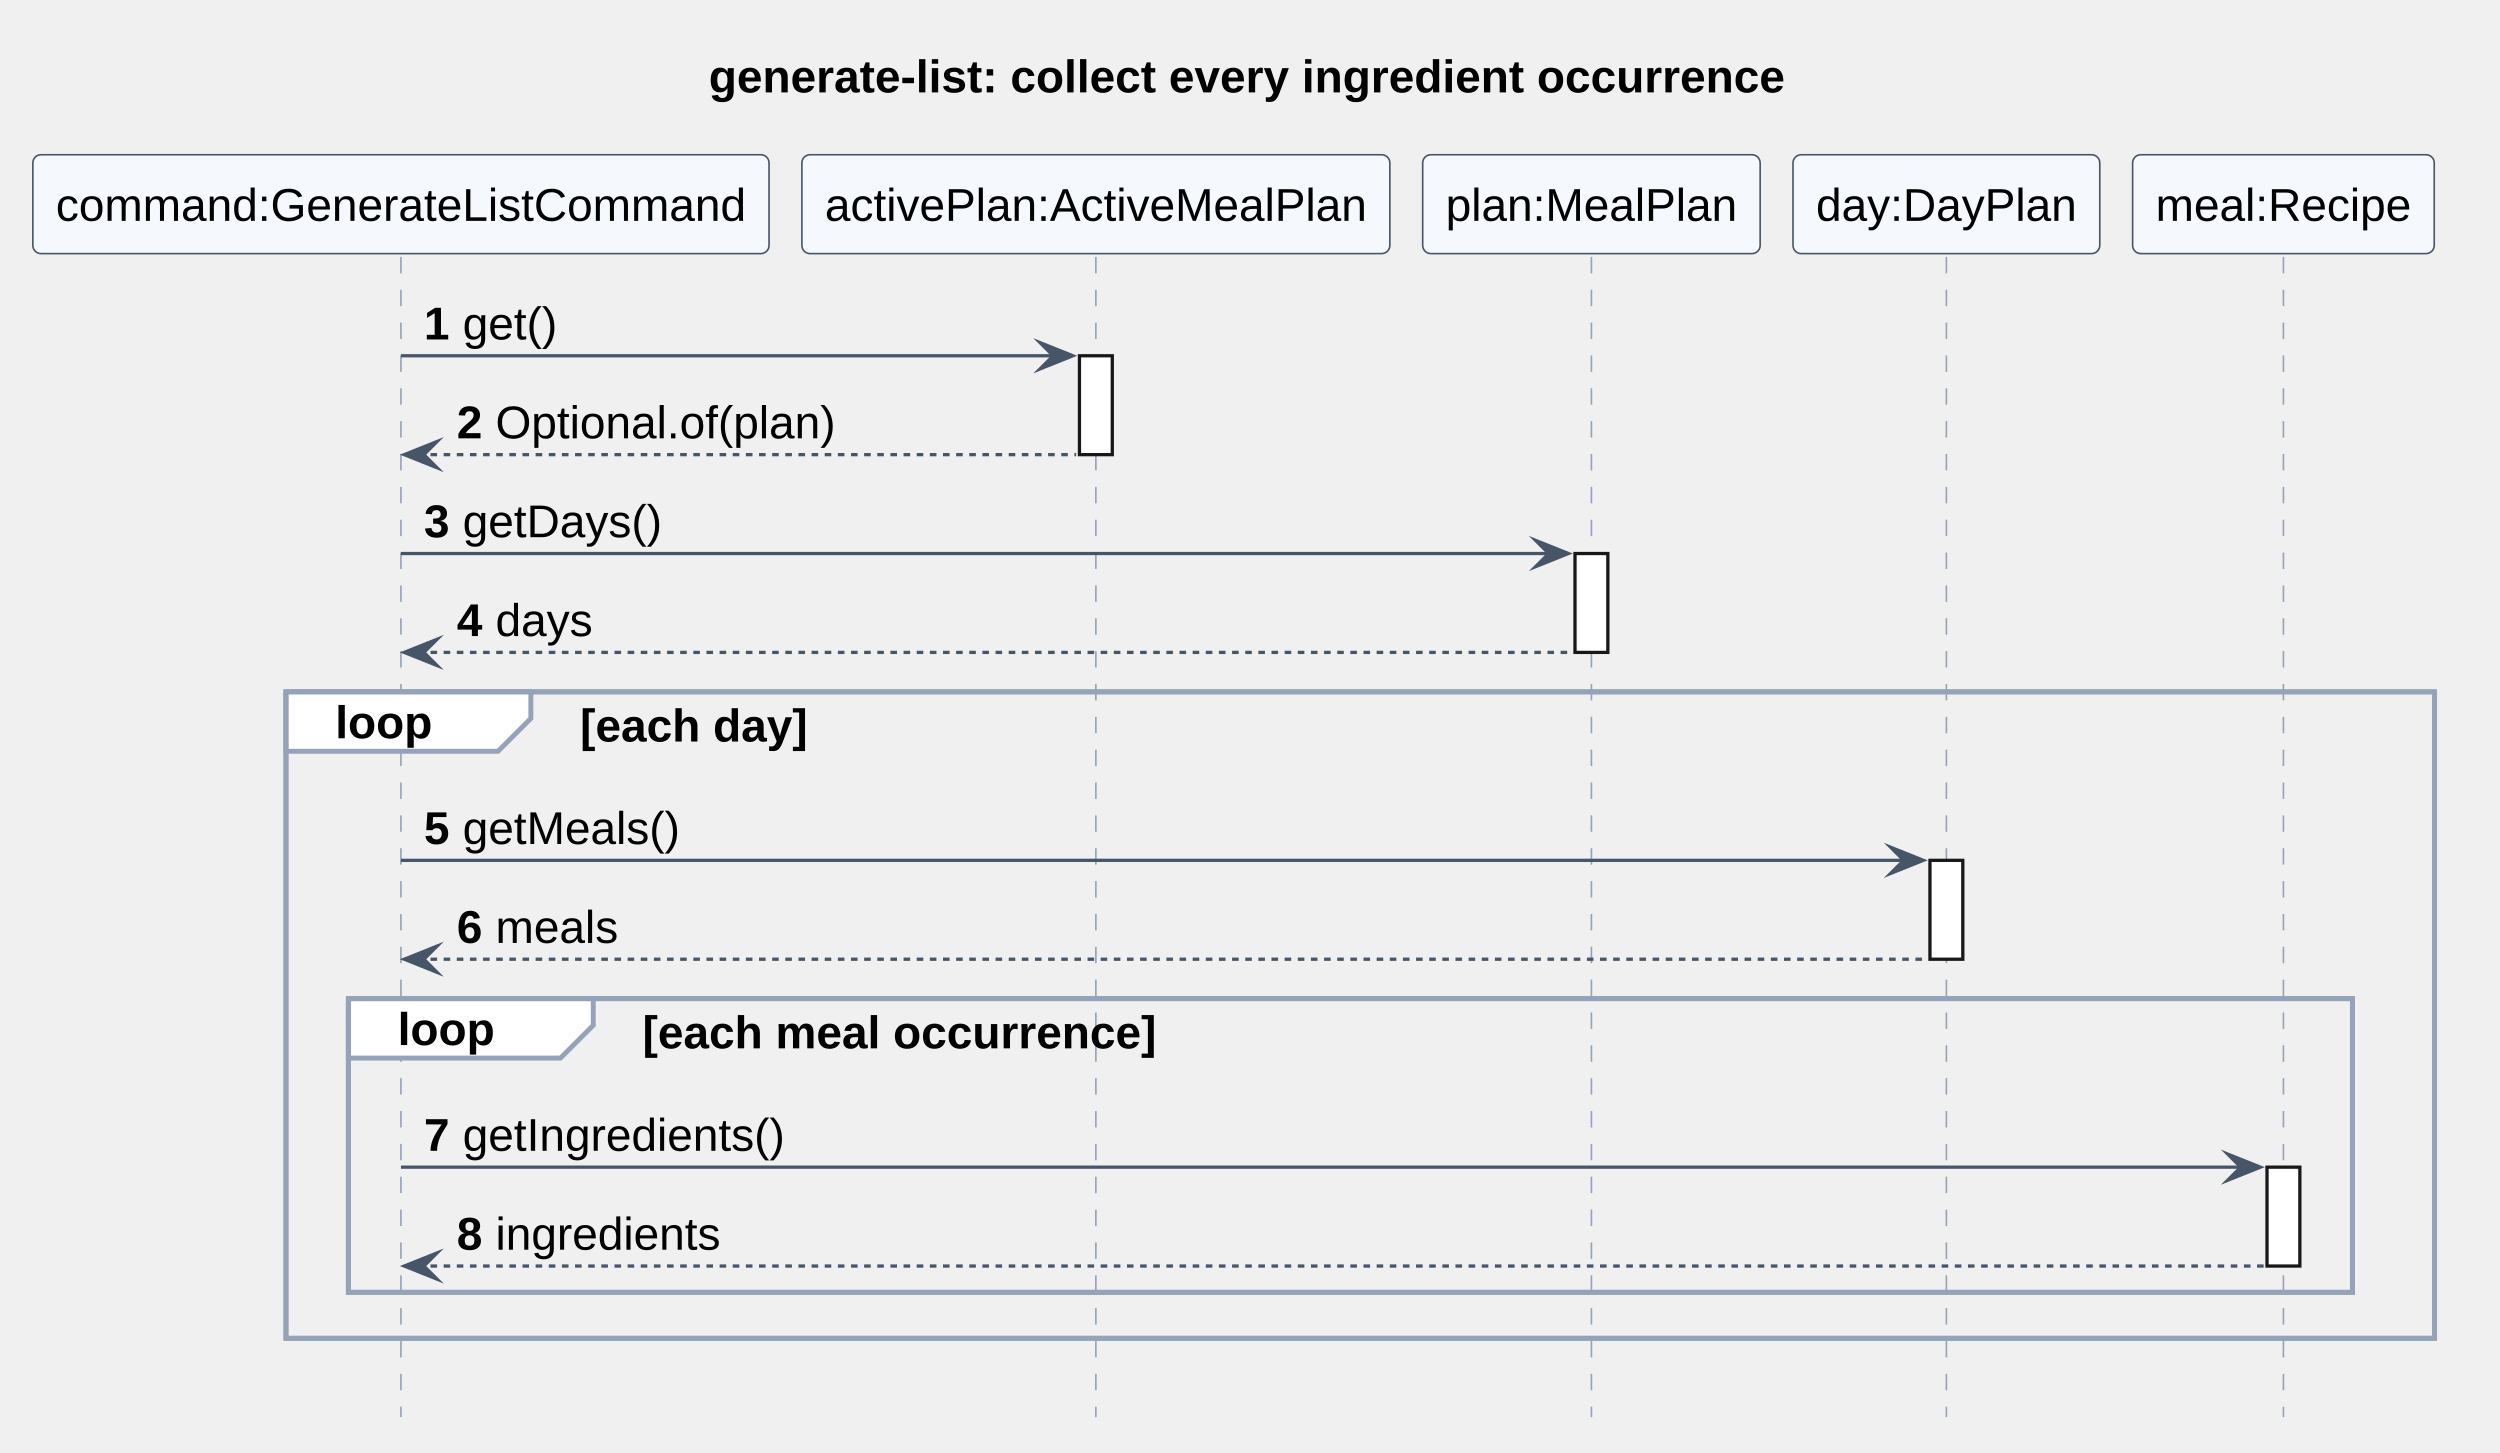
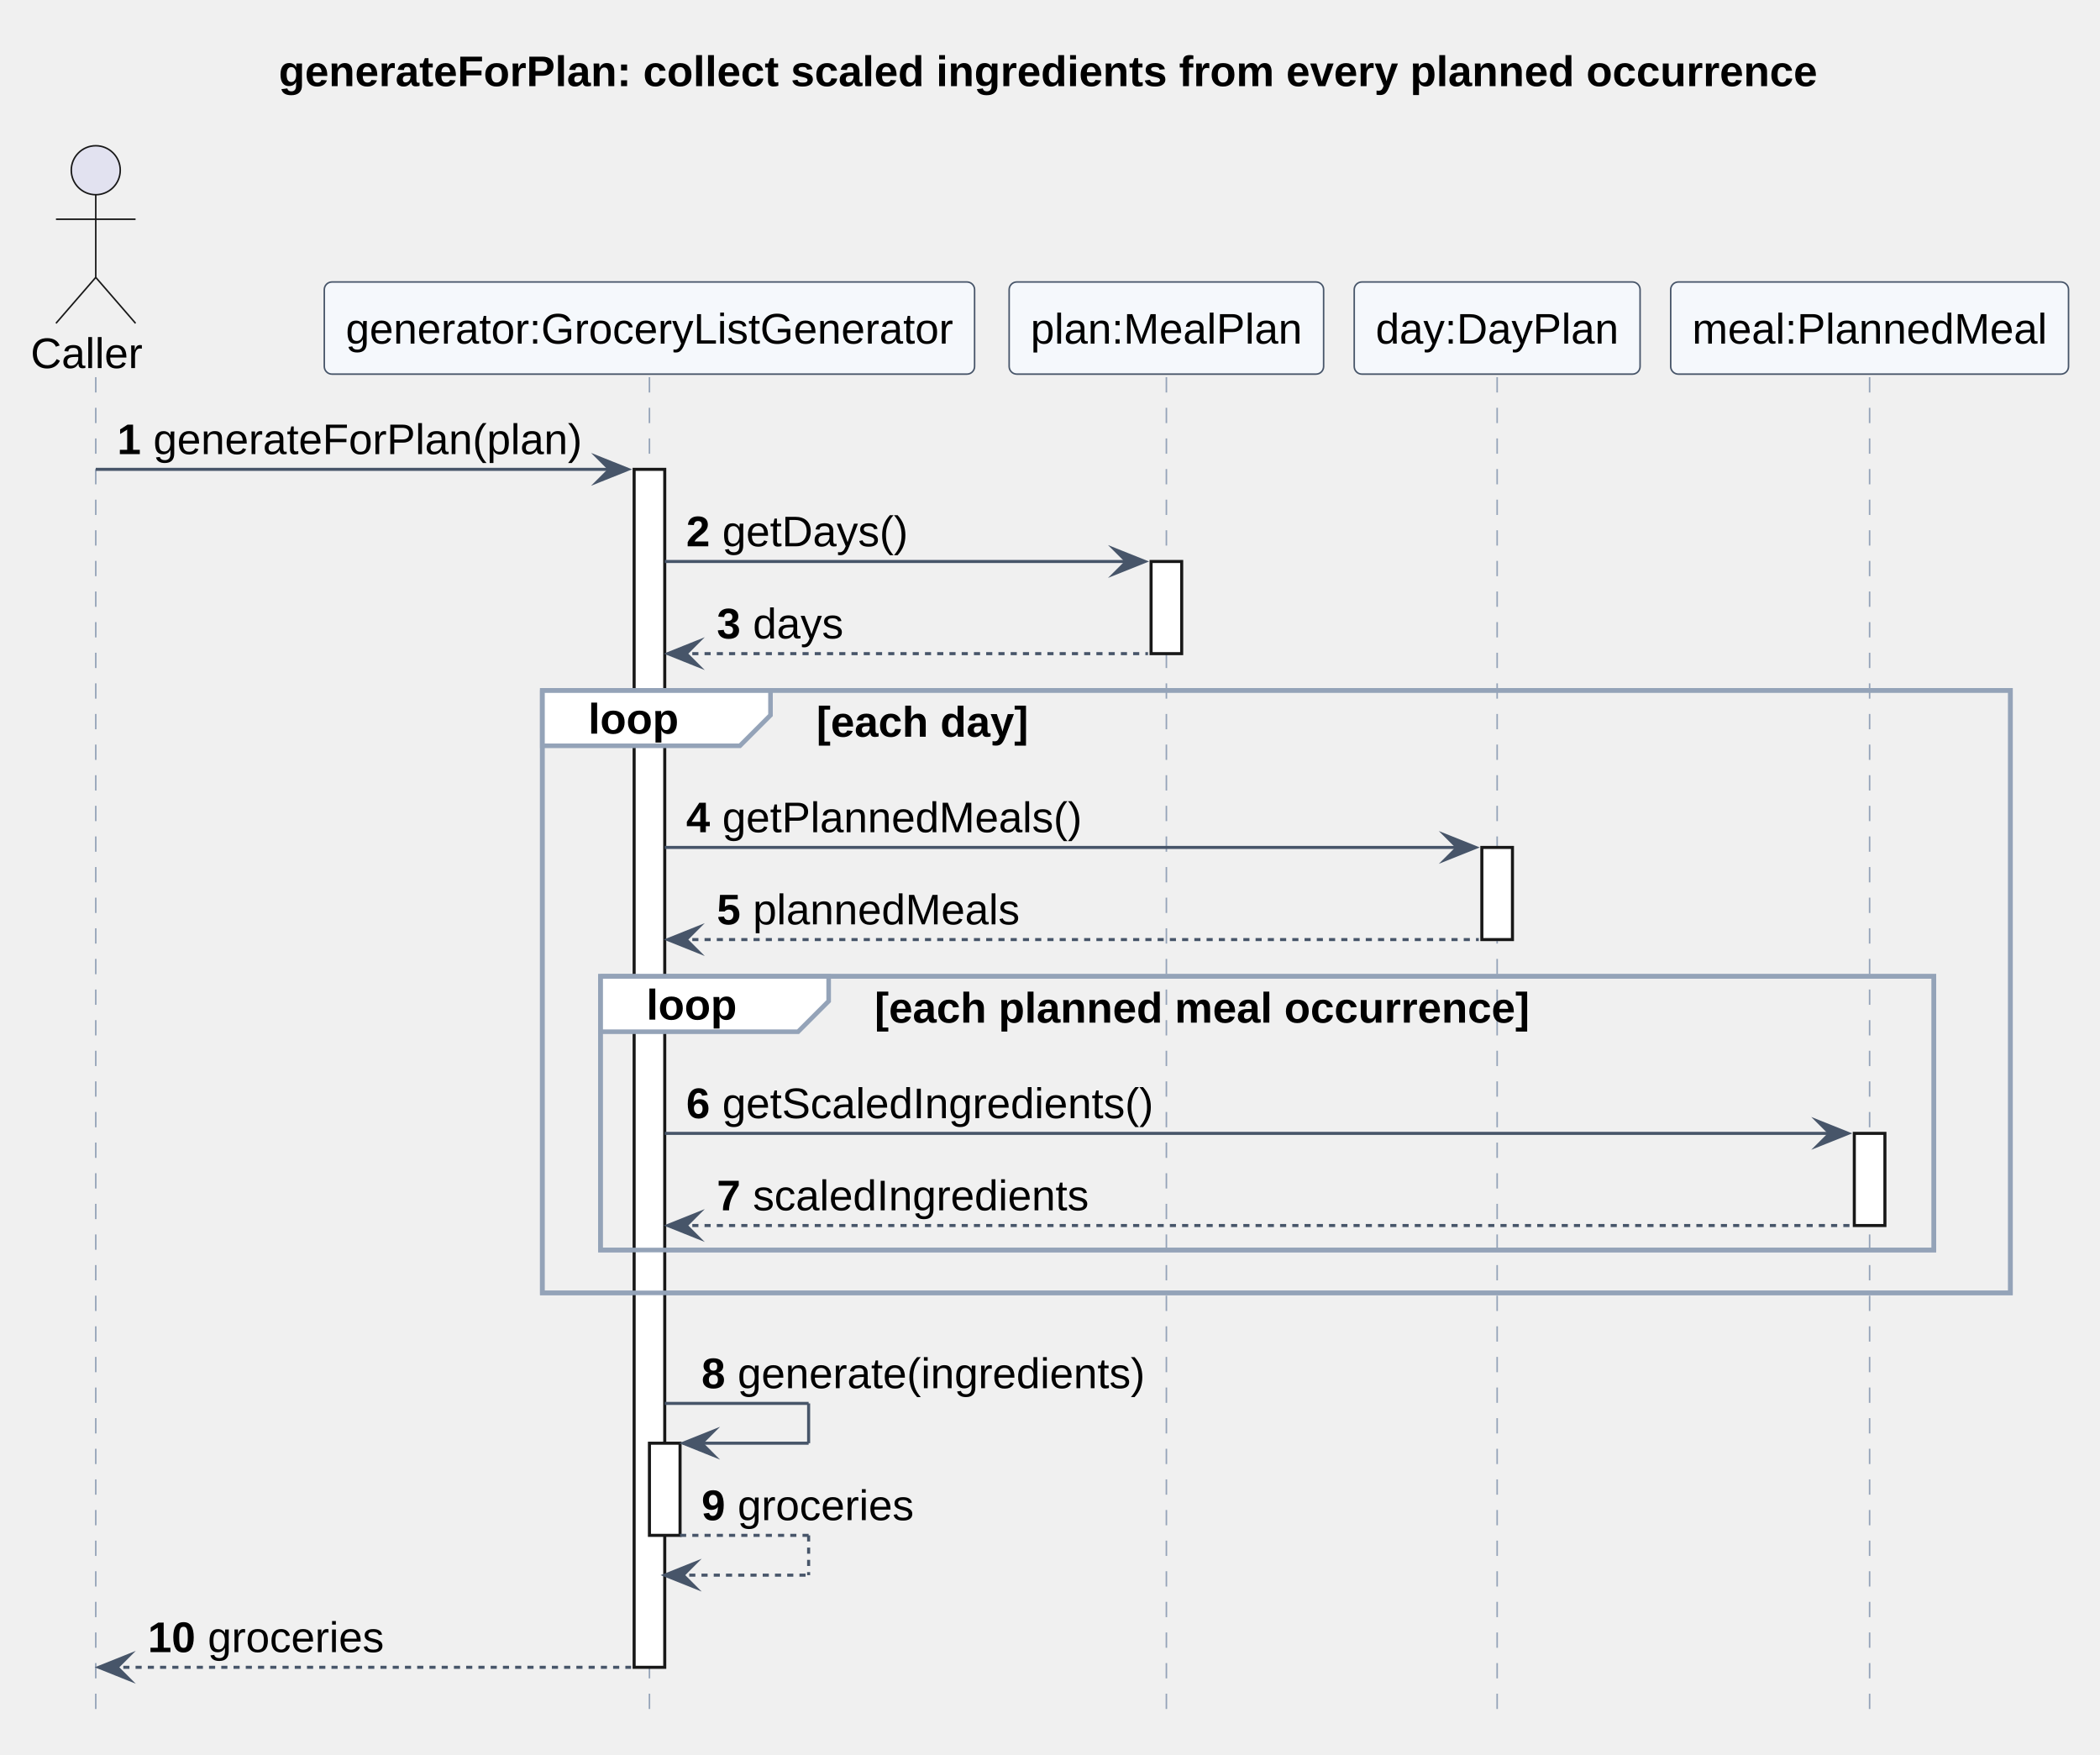
- <svg xmlns="http://www.w3.org/2000/svg" version="1.1" data-diagram-type="SEQUENCE" style="width:761px;height:442px;background:#FFFFFF;" width="761px" height="442px" viewBox="0 0 761 442" zoomAndPan="magnify" preserveAspectRatio="none" contentStyleType="text/css">
+ <svg xmlns="http://www.w3.org/2000/svg" version="1.1" data-diagram-type="SEQUENCE" style="width:686px;height:573px;background:#FFFFFF;" width="686px" height="573px" viewBox="0 0 686 573" zoomAndPan="magnify" preserveAspectRatio="none" contentStyleType="text/css">
  <defs />
  <g font-family="sans-serif" lengthAdjust="spacing">
    <g class="title" data-source-line="2">
-       <text x="215.756" y="28.132" fill="#000" font-size="14" textLength="327.564" font-weight="700" font-family="Arial">generate-list: collect every ingredient occurrence</text>
+       <text x="91.053" y="28.132" fill="#000" font-size="14" textLength="502.612" font-weight="700" font-family="Arial">generateForPlan: collect scaled ingredients from every planned occurrence</text>
    </g>
-     <rect x="87.048" y="210.592" width="654.029" height="196.789" fill="none" style="stroke:#94A3B8;stroke-width:1.5;" />
-     <rect x="106.048" y="303.986" width="610.029" height="89.395" fill="none" style="stroke:#94A3B8;stroke-width:1.5;" />
-     <g class="participant-lifeline" data-qualified-name="Command" data-entity-uid="part1" id="part1-lifeline" data-source-line="5">
+     <rect x="177.151" y="225.493" width="479.588" height="196.789" fill="none" style="stroke:#94A3B8;stroke-width:1.5;" />
+     <rect x="196.151" y="318.888" width="435.588" height="89.395" fill="none" style="stroke:#94A3B8;stroke-width:1.5;" />
+     <g class="participant-lifeline" data-qualified-name="Caller" data-entity-uid="part1" id="part1-lifeline" data-source-line="5">
      <g>
-         <rect x="118.548" y="78.197" width="8" height="353.184" fill="#000" fill-opacity="0" />
-         <line x1="122.048" y1="78.197" x2="122.048" y2="431.381" style="stroke:#94A3B8;stroke-width:0.5;stroke-dasharray:5,5;" />
+         <rect x="27.783" y="123.197" width="8" height="439.381" fill="#000" fill-opacity="0" />
+         <line x1="31.283" y1="123.197" x2="31.283" y2="562.578" style="stroke:#94A3B8;stroke-width:0.5;stroke-dasharray:5,5;" />
      </g>
    </g>
-     <g class="participant-lifeline" data-qualified-name="Active" data-entity-uid="part2" id="part2-lifeline" data-source-line="6">
+     <g class="participant-lifeline" data-qualified-name="Generator" data-entity-uid="part2" id="part2-lifeline" data-source-line="6">
      <g>
-         <rect x="330.082" y="78.197" width="8" height="353.184" fill="#000" fill-opacity="0" />
-         <line x1="333.582" y1="78.197" x2="333.582" y2="431.381" style="stroke:#94A3B8;stroke-width:0.5;stroke-dasharray:5,5;" />
+         <rect x="208.651" y="123.197" width="8" height="439.381" fill="#000" fill-opacity="0" />
+         <line x1="212.151" y1="123.197" x2="212.151" y2="562.578" style="stroke:#94A3B8;stroke-width:0.5;stroke-dasharray:5,5;" />
      </g>
    </g>
    <g>
-       <rect x="328.582" y="108.296" width="10" height="30.099" fill="#FFF" style="stroke:#181818;stroke-width:1;" />
+       <rect x="207.151" y="153.296" width="10" height="391.282" fill="#FFF" style="stroke:#181818;stroke-width:1;" />
+     </g>
+     <g>
+       <rect x="212.151" y="471.381" width="10" height="30.099" fill="#FFF" style="stroke:#181818;stroke-width:1;" />
    </g>
    <g class="participant-lifeline" data-qualified-name="Plan" data-entity-uid="part3" id="part3-lifeline" data-source-line="7">
      <g>
-         <rect x="480.929" y="78.197" width="8" height="353.184" fill="#000" fill-opacity="0" />
-         <line x1="484.429" y1="78.197" x2="484.429" y2="431.381" style="stroke:#94A3B8;stroke-width:0.5;stroke-dasharray:5,5;" />
+         <rect x="377.519" y="123.197" width="8" height="439.381" fill="#000" fill-opacity="0" />
+         <line x1="381.019" y1="123.197" x2="381.019" y2="562.578" style="stroke:#94A3B8;stroke-width:0.5;stroke-dasharray:5,5;" />
      </g>
    </g>
    <g>
-       <rect x="479.429" y="168.493" width="10" height="30.099" fill="#FFF" style="stroke:#181818;stroke-width:1;" />
+       <rect x="376.019" y="183.395" width="10" height="30.099" fill="#FFF" style="stroke:#181818;stroke-width:1;" />
    </g>
    <g class="participant-lifeline" data-qualified-name="Day" data-entity-uid="part4" id="part4-lifeline" data-source-line="8">
      <g>
-         <rect x="588.98" y="78.197" width="8" height="353.184" fill="#000" fill-opacity="0" />
-         <line x1="592.48" y1="78.197" x2="592.48" y2="431.381" style="stroke:#94A3B8;stroke-width:0.5;stroke-dasharray:5,5;" />
+         <rect x="485.57" y="123.197" width="8" height="439.381" fill="#000" fill-opacity="0" />
+         <line x1="489.07" y1="123.197" x2="489.07" y2="562.578" style="stroke:#94A3B8;stroke-width:0.5;stroke-dasharray:5,5;" />
      </g>
    </g>
    <g>
-       <rect x="587.48" y="261.888" width="10" height="30.099" fill="#FFF" style="stroke:#181818;stroke-width:1;" />
+       <rect x="484.07" y="276.789" width="10" height="30.099" fill="#FFF" style="stroke:#181818;stroke-width:1;" />
    </g>
    <g class="participant-lifeline" data-qualified-name="Meal" data-entity-uid="part5" id="part5-lifeline" data-source-line="9">
      <g>
-         <rect x="691.577" y="78.197" width="8" height="353.184" fill="#000" fill-opacity="0" />
-         <line x1="695.077" y1="78.197" x2="695.077" y2="431.381" style="stroke:#94A3B8;stroke-width:0.5;stroke-dasharray:5,5;" />
+         <rect x="607.239" y="123.197" width="8" height="439.381" fill="#000" fill-opacity="0" />
+         <line x1="610.739" y1="123.197" x2="610.739" y2="562.578" style="stroke:#94A3B8;stroke-width:0.5;stroke-dasharray:5,5;" />
      </g>
    </g>
    <g>
-       <rect x="690.077" y="355.282" width="10" height="30.099" fill="#FFF" style="stroke:#181818;stroke-width:1;" />
+       <rect x="605.739" y="370.184" width="10" height="30.099" fill="#FFF" style="stroke:#181818;stroke-width:1;" />
    </g>
-     <g class="participant participant-head" data-qualified-name="Command" data-entity-uid="part1" id="part1-head" data-source-line="5">
-       <rect x="10" y="47.099" width="224.096" height="30.099" fill="#F5F8FC" style="stroke:#475569;stroke-width:0.5;" rx="2.5" ry="2.5" />
-       <text x="17" y="67.23" fill="#000" font-size="14" textLength="210.096" font-family="Arial">command:GenerateListCommand</text>
+     <g class="participant participant-head" data-qualified-name="Caller" data-entity-uid="part1" id="part1-head" data-source-line="5">
+       <text x="10" y="120.23" fill="#000" font-size="14" textLength="36.565" font-family="Arial">Caller</text>
+       <ellipse cx="31.283" cy="55.599" rx="8" ry="8" fill="#E2E2F0" style="stroke:#181818;stroke-width:0.5;" />
+       <path d="M31.283,63.599 L31.283,90.599 M18.283,71.599 L44.283,71.599 M31.283,90.599 L18.283,105.599 M31.283,90.599 L44.283,105.599" style="stroke:#181818;stroke-width:0.5;" fill="none" />
    </g>
-     <g class="participant participant-head" data-qualified-name="Active" data-entity-uid="part2" id="part2-head" data-source-line="6">
-       <rect x="244.096" y="47.099" width="178.972" height="30.099" fill="#F5F8FC" style="stroke:#475569;stroke-width:0.5;" rx="2.5" ry="2.5" />
-       <text x="251.096" y="67.23" fill="#000" font-size="14" textLength="164.972" font-family="Arial">activePlan:ActiveMealPlan</text>
+     <g class="participant participant-head" data-qualified-name="Generator" data-entity-uid="part2" id="part2-head" data-source-line="6">
+       <rect x="105.938" y="92.099" width="212.427" height="30.099" fill="#F5F8FC" style="stroke:#475569;stroke-width:0.5;" rx="2.5" ry="2.5" />
+       <text x="112.938" y="112.23" fill="#000" font-size="14" textLength="198.427" font-family="Arial">generator:GroceryListGenerator</text>
    </g>
    <g class="participant participant-head" data-qualified-name="Plan" data-entity-uid="part3" id="part3-head" data-source-line="7">
-       <rect x="433.067" y="47.099" width="102.724" height="30.099" fill="#F5F8FC" style="stroke:#475569;stroke-width:0.5;" rx="2.5" ry="2.5" />
-       <text x="440.067" y="67.23" fill="#000" font-size="14" textLength="88.724" font-family="Arial">plan:MealPlan</text>
+       <rect x="329.657" y="92.099" width="102.724" height="30.099" fill="#F5F8FC" style="stroke:#475569;stroke-width:0.5;" rx="2.5" ry="2.5" />
+       <text x="336.657" y="112.23" fill="#000" font-size="14" textLength="88.724" font-family="Arial">plan:MealPlan</text>
    </g>
    <g class="participant participant-head" data-qualified-name="Day" data-entity-uid="part4" id="part4-head" data-source-line="8">
-       <rect x="545.791" y="47.099" width="93.379" height="30.099" fill="#F5F8FC" style="stroke:#475569;stroke-width:0.5;" rx="2.5" ry="2.5" />
-       <text x="552.791" y="67.23" fill="#000" font-size="14" textLength="79.379" font-family="Arial">day:DayPlan</text>
+       <rect x="442.381" y="92.099" width="93.379" height="30.099" fill="#F5F8FC" style="stroke:#475569;stroke-width:0.5;" rx="2.5" ry="2.5" />
+       <text x="449.381" y="112.23" fill="#000" font-size="14" textLength="79.379" font-family="Arial">day:DayPlan</text>
    </g>
    <g class="participant participant-head" data-qualified-name="Meal" data-entity-uid="part5" id="part5-head" data-source-line="9">
-       <rect x="649.17" y="47.099" width="91.813" height="30.099" fill="#F5F8FC" style="stroke:#475569;stroke-width:0.5;" rx="2.5" ry="2.5" />
-       <text x="656.17" y="67.23" fill="#000" font-size="14" textLength="77.813" font-family="Arial">meal:Recipe</text>
+       <rect x="545.76" y="92.099" width="129.958" height="30.099" fill="#F5F8FC" style="stroke:#475569;stroke-width:0.5;" rx="2.5" ry="2.5" />
+       <text x="552.76" y="112.23" fill="#000" font-size="14" textLength="115.958" font-family="Arial">meal:PlannedMeal</text>
    </g>
    <g class="message" data-entity-1="part1" data-entity-2="part2" id="msg1" data-source-line="11">
-       <polygon points="316.582,104.296,326.582,108.296,316.582,112.296,320.582,108.296" fill="#475569" style="stroke:#475569;stroke-width:1;stroke-linejoin:miter;stroke-miterlimit:10;" />
-       <line x1="122.048" y1="108.296" x2="322.582" y2="108.296" style="stroke:#475569;stroke-width:1;" />
-       <text x="129.048" y="103.329" fill="#000" font-size="14" font-weight="700" font-family="Arial">1</text>
-       <text x="140.834" y="103.329" fill="#000" font-size="14" textLength="28.786" font-family="Arial">get()</text>
+       <polygon points="195.151,149.296,205.151,153.296,195.151,157.296,199.151,153.296" fill="#475569" style="stroke:#475569;stroke-width:1;stroke-linejoin:miter;stroke-miterlimit:10;" />
+       <line x1="31.283" y1="153.296" x2="201.151" y2="153.296" style="stroke:#475569;stroke-width:1;" />
+       <text x="38.283" y="148.329" fill="#000" font-size="14" font-weight="700" font-family="Arial">1</text>
+       <text x="50.069" y="148.329" fill="#000" font-size="14" textLength="140.082" font-family="Arial">generateForPlan(plan)</text>
    </g>
-     <g class="message" data-entity-1="part2" data-entity-2="part1" id="msg2" data-source-line="13">
-       <polygon points="133.048,134.395,123.048,138.395,133.048,142.395,129.048,138.395" fill="#475569" style="stroke:#475569;stroke-width:1;stroke-linejoin:miter;stroke-miterlimit:10;" />
-       <line x1="127.048" y1="138.395" x2="327.582" y2="138.395" style="stroke:#475569;stroke-width:1;stroke-dasharray:2,2;" />
-       <text x="139.048" y="133.428" fill="#000" font-size="14" font-weight="700" font-family="Arial">2</text>
-       <text x="150.834" y="133.428" fill="#000" font-size="14" textLength="103.503" font-family="Arial">Optional.of(plan)</text>
+     <g class="message" data-entity-1="part2" data-entity-2="part3" id="msg2" data-source-line="13">
+       <polygon points="364.019,179.395,374.019,183.395,364.019,187.395,368.019,183.395" fill="#475569" style="stroke:#475569;stroke-width:1;stroke-linejoin:miter;stroke-miterlimit:10;" />
+       <line x1="217.151" y1="183.395" x2="370.019" y2="183.395" style="stroke:#475569;stroke-width:1;" />
+       <text x="224.151" y="178.428" fill="#000" font-size="14" font-weight="700" font-family="Arial">2</text>
+       <text x="235.937" y="178.428" fill="#000" font-size="14" textLength="60.683" font-family="Arial">getDays()</text>
    </g>
-     <g class="message" data-entity-1="part1" data-entity-2="part3" id="msg3" data-source-line="15">
-       <polygon points="467.429,164.493,477.429,168.493,467.429,172.493,471.429,168.493" fill="#475569" style="stroke:#475569;stroke-width:1;stroke-linejoin:miter;stroke-miterlimit:10;" />
-       <line x1="122.048" y1="168.493" x2="473.429" y2="168.493" style="stroke:#475569;stroke-width:1;" />
-       <text x="129.048" y="163.526" fill="#000" font-size="14" font-weight="700" font-family="Arial">3</text>
-       <text x="140.834" y="163.526" fill="#000" font-size="14" textLength="60.683" font-family="Arial">getDays()</text>
+     <g class="message" data-entity-1="part3" data-entity-2="part2" id="msg3" data-source-line="15">
+       <polygon points="228.151,209.493,218.151,213.493,228.151,217.493,224.151,213.493" fill="#475569" style="stroke:#475569;stroke-width:1;stroke-linejoin:miter;stroke-miterlimit:10;" />
+       <line x1="222.151" y1="213.493" x2="375.019" y2="213.493" style="stroke:#475569;stroke-width:1;stroke-dasharray:2,2;" />
+       <text x="234.151" y="208.526" fill="#000" font-size="14" font-weight="700" font-family="Arial">3</text>
+       <text x="245.937" y="208.526" fill="#000" font-size="14" textLength="29.572" font-family="Arial">days</text>
    </g>
-     <g class="message" data-entity-1="part3" data-entity-2="part1" id="msg4" data-source-line="17">
-       <polygon points="133.048,194.592,123.048,198.592,133.048,202.592,129.048,198.592" fill="#475569" style="stroke:#475569;stroke-width:1;stroke-linejoin:miter;stroke-miterlimit:10;" />
-       <line x1="127.048" y1="198.592" x2="478.429" y2="198.592" style="stroke:#475569;stroke-width:1;stroke-dasharray:2,2;" />
-       <text x="139.048" y="193.625" fill="#000" font-size="14" font-weight="700" font-family="Arial">4</text>
-       <text x="150.834" y="193.625" fill="#000" font-size="14" textLength="29.572" font-family="Arial">days</text>
+     <path d="M177.151,225.493 L251.696,225.493 L251.696,233.592 L241.696,243.592 L177.151,243.592 L177.151,225.493" style="stroke:#94A3B8;stroke-width:1.5;" fill="#FFF" />
+     <rect x="177.151" y="225.493" width="479.588" height="196.789" fill="none" style="stroke:#94A3B8;stroke-width:1.5;" />
+     <text x="192.151" y="239.625" fill="#000" font-size="14" textLength="29.545" font-weight="700" font-family="Arial">loop</text>
+     <text x="266.696" y="240.625" fill="#000" font-size="14" textLength="69.248" font-weight="700" font-family="Arial">[each day]</text>
+     <g class="message" data-entity-1="part2" data-entity-2="part4" id="msg4" data-source-line="18">
+       <polygon points="472.07,272.789,482.07,276.789,472.07,280.789,476.07,276.789" fill="#475569" style="stroke:#475569;stroke-width:1;stroke-linejoin:miter;stroke-miterlimit:10;" />
+       <line x1="217.151" y1="276.789" x2="478.07" y2="276.789" style="stroke:#475569;stroke-width:1;" />
+       <text x="224.151" y="271.822" fill="#000" font-size="14" font-weight="700" font-family="Arial">4</text>
+       <text x="235.937" y="271.822" fill="#000" font-size="14" textLength="117.51" font-family="Arial">getPlannedMeals()</text>
    </g>
-     <path d="M87.048,210.592 L161.593,210.592 L161.593,218.69 L151.593,228.69 L87.048,228.69 L87.048,210.592" style="stroke:#94A3B8;stroke-width:1.5;" fill="#FFF" />
-     <rect x="87.048" y="210.592" width="654.029" height="196.789" fill="none" style="stroke:#94A3B8;stroke-width:1.5;" />
-     <text x="102.048" y="224.724" fill="#000" font-size="14" textLength="29.545" font-weight="700" font-family="Arial">loop</text>
-     <text x="176.593" y="225.724" fill="#000" font-size="14" textLength="69.248" font-weight="700" font-family="Arial">[each day]</text>
-     <g class="message" data-entity-1="part1" data-entity-2="part4" id="msg5" data-source-line="20">
-       <polygon points="575.48,257.888,585.48,261.888,575.48,265.888,579.48,261.888" fill="#475569" style="stroke:#475569;stroke-width:1;stroke-linejoin:miter;stroke-miterlimit:10;" />
-       <line x1="122.048" y1="261.888" x2="581.48" y2="261.888" style="stroke:#475569;stroke-width:1;" />
-       <text x="129.048" y="256.921" fill="#000" font-size="14" font-weight="700" font-family="Arial">5</text>
-       <text x="140.834" y="256.921" fill="#000" font-size="14" textLength="66.131" font-family="Arial">getMeals()</text>
+     <g class="message" data-entity-1="part4" data-entity-2="part2" id="msg5" data-source-line="20">
+       <polygon points="228.151,302.888,218.151,306.888,228.151,310.888,224.151,306.888" fill="#475569" style="stroke:#475569;stroke-width:1;stroke-linejoin:miter;stroke-miterlimit:10;" />
+       <line x1="222.151" y1="306.888" x2="483.07" y2="306.888" style="stroke:#475569;stroke-width:1;stroke-dasharray:2,2;" />
+       <text x="234.151" y="301.921" fill="#000" font-size="14" font-weight="700" font-family="Arial">5</text>
+       <text x="245.937" y="301.921" fill="#000" font-size="14" textLength="87.172" font-family="Arial">plannedMeals</text>
    </g>
-     <g class="message" data-entity-1="part4" data-entity-2="part1" id="msg6" data-source-line="22">
-       <polygon points="133.048,287.986,123.048,291.986,133.048,295.986,129.048,291.986" fill="#475569" style="stroke:#475569;stroke-width:1;stroke-linejoin:miter;stroke-miterlimit:10;" />
-       <line x1="127.048" y1="291.986" x2="586.48" y2="291.986" style="stroke:#475569;stroke-width:1;stroke-dasharray:2,2;" />
-       <text x="139.048" y="287.02" fill="#000" font-size="14" font-weight="700" font-family="Arial">6</text>
-       <text x="150.834" y="287.02" fill="#000" font-size="14" textLength="37.345" font-family="Arial">meals</text>
+     <path d="M196.151,318.888 L270.696,318.888 L270.696,326.986 L260.696,336.986 L196.151,336.986 L196.151,318.888" style="stroke:#94A3B8;stroke-width:1.5;" fill="#FFF" />
+     <rect x="196.151" y="318.888" width="435.588" height="89.395" fill="none" style="stroke:#94A3B8;stroke-width:1.5;" />
+     <text x="211.151" y="333.02" fill="#000" font-size="14" textLength="29.545" font-weight="700" font-family="Arial">loop</text>
+     <text x="285.696" y="334.02" fill="#000" font-size="14" textLength="213.965" font-weight="700" font-family="Arial">[each planned meal occurrence]</text>
+     <g class="message" data-entity-1="part2" data-entity-2="part5" id="msg6" data-source-line="23">
+       <polygon points="593.739,366.184,603.739,370.184,593.739,374.184,597.739,370.184" fill="#475569" style="stroke:#475569;stroke-width:1;stroke-linejoin:miter;stroke-miterlimit:10;" />
+       <line x1="217.151" y1="370.184" x2="599.739" y2="370.184" style="stroke:#475569;stroke-width:1;" />
+       <text x="224.151" y="365.217" fill="#000" font-size="14" font-weight="700" font-family="Arial">6</text>
+       <text x="235.937" y="365.217" fill="#000" font-size="14" textLength="140.861" font-family="Arial">getScaledIngredients()</text>
    </g>
-     <path d="M106.048,303.986 L180.593,303.986 L180.593,312.085 L170.593,322.085 L106.048,322.085 L106.048,303.986" style="stroke:#94A3B8;stroke-width:1.5;" fill="#FFF" />
-     <rect x="106.048" y="303.986" width="610.029" height="89.395" fill="none" style="stroke:#94A3B8;stroke-width:1.5;" />
-     <text x="121.048" y="318.118" fill="#000" font-size="14" textLength="29.545" font-weight="700" font-family="Arial">loop</text>
-     <text x="195.593" y="319.118" fill="#000" font-size="14" textLength="156.406" font-weight="700" font-family="Arial">[each meal occurrence]</text>
-     <g class="message" data-entity-1="part1" data-entity-2="part5" id="msg7" data-source-line="25">
-       <polygon points="678.077,351.282,688.077,355.282,678.077,359.282,682.077,355.282" fill="#475569" style="stroke:#475569;stroke-width:1;stroke-linejoin:miter;stroke-miterlimit:10;" />
-       <line x1="122.048" y1="355.282" x2="684.077" y2="355.282" style="stroke:#475569;stroke-width:1;" />
-       <text x="129.048" y="350.315" fill="#000" font-size="14" font-weight="700" font-family="Arial">7</text>
-       <text x="140.834" y="350.315" fill="#000" font-size="14" textLength="98.055" font-family="Arial">getIngredients()</text>
+     <g class="message" data-entity-1="part5" data-entity-2="part2" id="msg7" data-source-line="25">
+       <polygon points="228.151,396.282,218.151,400.282,228.151,404.282,224.151,400.282" fill="#475569" style="stroke:#475569;stroke-width:1;stroke-linejoin:miter;stroke-miterlimit:10;" />
+       <line x1="222.151" y1="400.282" x2="604.739" y2="400.282" style="stroke:#475569;stroke-width:1;stroke-dasharray:2,2;" />
+       <text x="234.151" y="395.315" fill="#000" font-size="14" font-weight="700" font-family="Arial">7</text>
+       <text x="245.937" y="395.315" fill="#000" font-size="14" textLength="109.737" font-family="Arial">scaledIngredients</text>
    </g>
-     <g class="message" data-entity-1="part5" data-entity-2="part1" id="msg8" data-source-line="27">
-       <polygon points="133.048,381.381,123.048,385.381,133.048,389.381,129.048,385.381" fill="#475569" style="stroke:#475569;stroke-width:1;stroke-linejoin:miter;stroke-miterlimit:10;" />
-       <line x1="127.048" y1="385.381" x2="689.077" y2="385.381" style="stroke:#475569;stroke-width:1;stroke-dasharray:2,2;" />
-       <text x="139.048" y="380.414" fill="#000" font-size="14" font-weight="700" font-family="Arial">8</text>
-       <text x="150.834" y="380.414" fill="#000" font-size="14" textLength="68.489" font-family="Arial">ingredients</text>
+     <g class="message" data-entity-1="part2" data-entity-2="part2" id="msg8" data-source-line="29">
+       <line x1="217.151" y1="458.381" x2="264.151" y2="458.381" style="stroke:#475569;stroke-width:1;" />
+       <line x1="264.151" y1="458.381" x2="264.151" y2="471.381" style="stroke:#475569;stroke-width:1;" />
+       <line x1="223.151" y1="471.381" x2="264.151" y2="471.381" style="stroke:#475569;stroke-width:1;" />
+       <polygon points="233.151,467.381,223.151,471.381,233.151,475.381,229.151,471.381" fill="#475569" style="stroke:#475569;stroke-width:1;stroke-linejoin:miter;stroke-miterlimit:10;" />
+       <text x="229.151" y="453.414" fill="#000" font-size="14" font-weight="700" font-family="Arial">8</text>
+       <text x="240.937" y="453.414" fill="#000" font-size="14" textLength="133.082" font-family="Arial">generate(ingredients)</text>
+     </g>
+     <g class="message" data-entity-1="part2" data-entity-2="part2" id="msg9" data-source-line="31">
+       <line x1="222.151" y1="501.479" x2="264.151" y2="501.479" style="stroke:#475569;stroke-width:1;stroke-dasharray:2,2;" />
+       <line x1="264.151" y1="501.479" x2="264.151" y2="514.479" style="stroke:#475569;stroke-width:1;stroke-dasharray:2,2;" />
+       <line x1="217.151" y1="514.479" x2="264.151" y2="514.479" style="stroke:#475569;stroke-width:1;stroke-dasharray:2,2;" />
+       <polygon points="227.151,510.479,217.151,514.479,227.151,518.479,223.151,514.479" fill="#475569" style="stroke:#475569;stroke-width:1;stroke-linejoin:miter;stroke-miterlimit:10;" />
+       <text x="229.151" y="496.513" fill="#000" font-size="14" font-weight="700" font-family="Arial">9</text>
+       <text x="240.937" y="496.513" fill="#000" font-size="14" textLength="57.579" font-family="Arial">groceries</text>
+     </g>
+     <g class="message" data-entity-1="part2" data-entity-2="part1" id="msg10" data-source-line="33">
+       <polygon points="42.283,540.578,32.283,544.578,42.283,548.578,38.283,544.578" fill="#475569" style="stroke:#475569;stroke-width:1;stroke-linejoin:miter;stroke-miterlimit:10;" />
+       <line x1="36.283" y1="544.578" x2="206.151" y2="544.578" style="stroke:#475569;stroke-width:1;stroke-dasharray:2,2;" />
+       <text x="48.283" y="539.611" fill="#000" font-size="14" textLength="15.572" font-weight="700" font-family="Arial">10</text>
+       <text x="67.855" y="539.611" fill="#000" font-size="14" textLength="57.579" font-family="Arial">groceries</text>
    </g>
  </g>
</svg>
